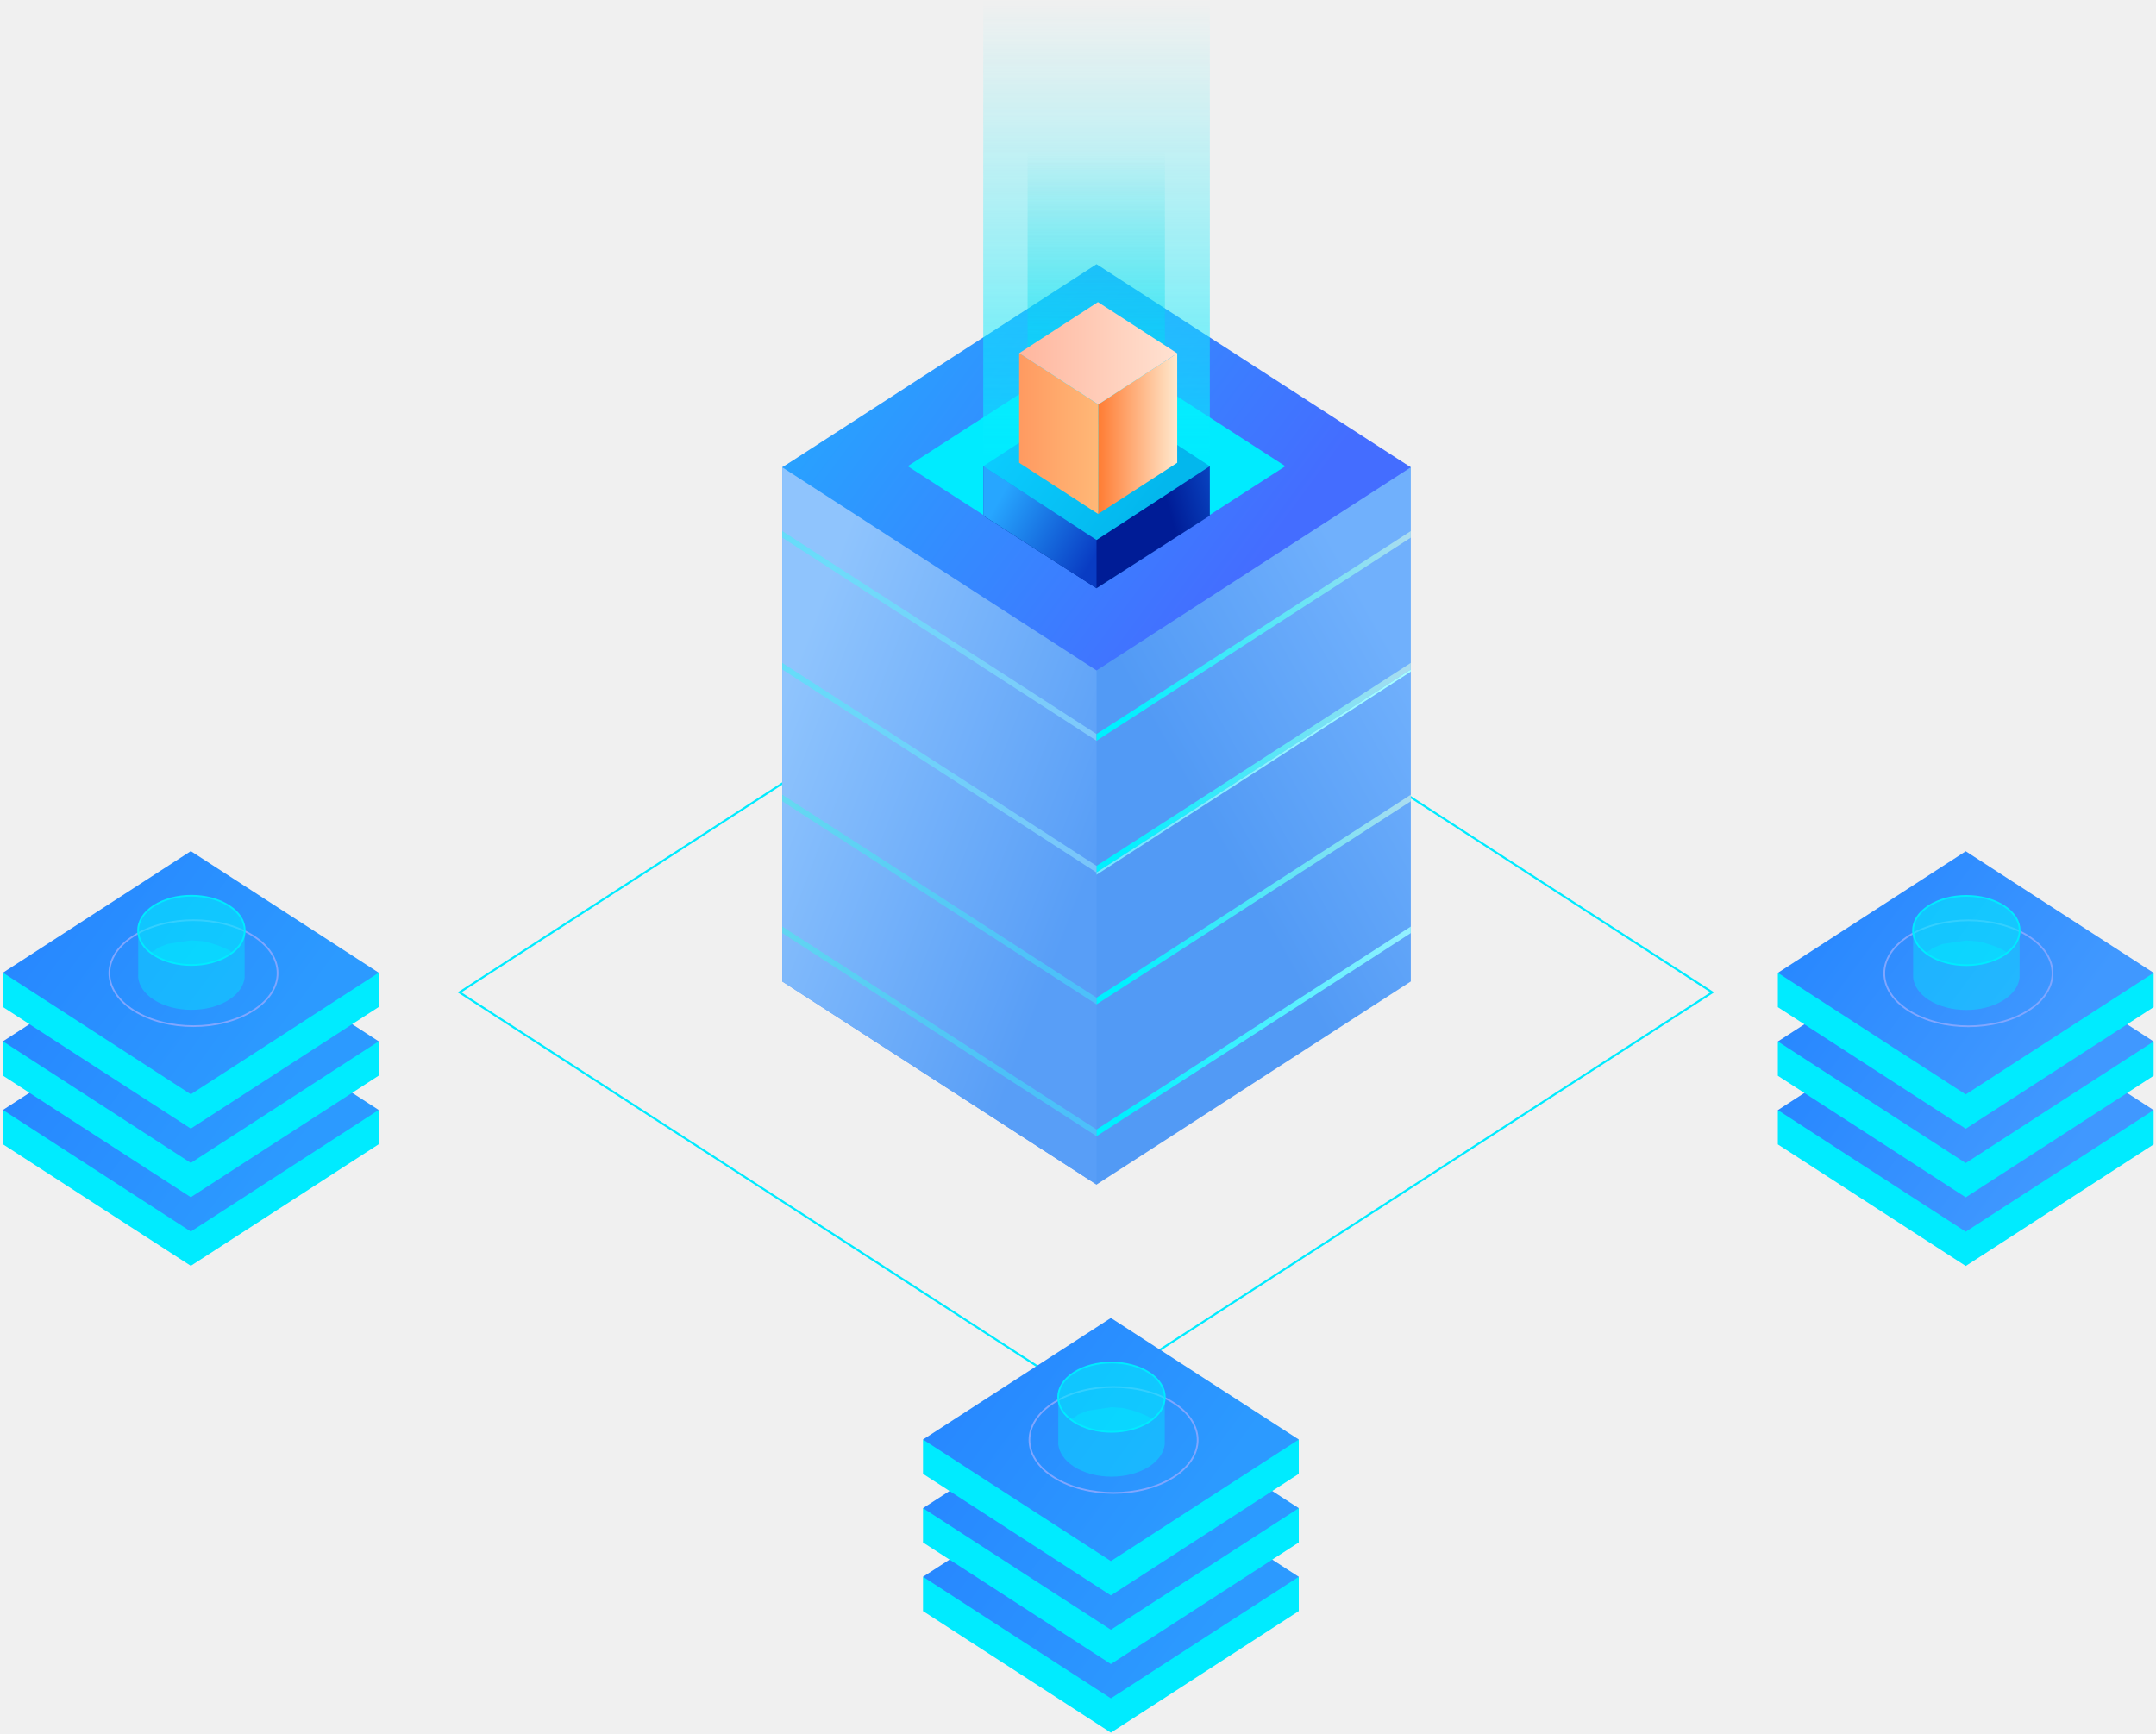
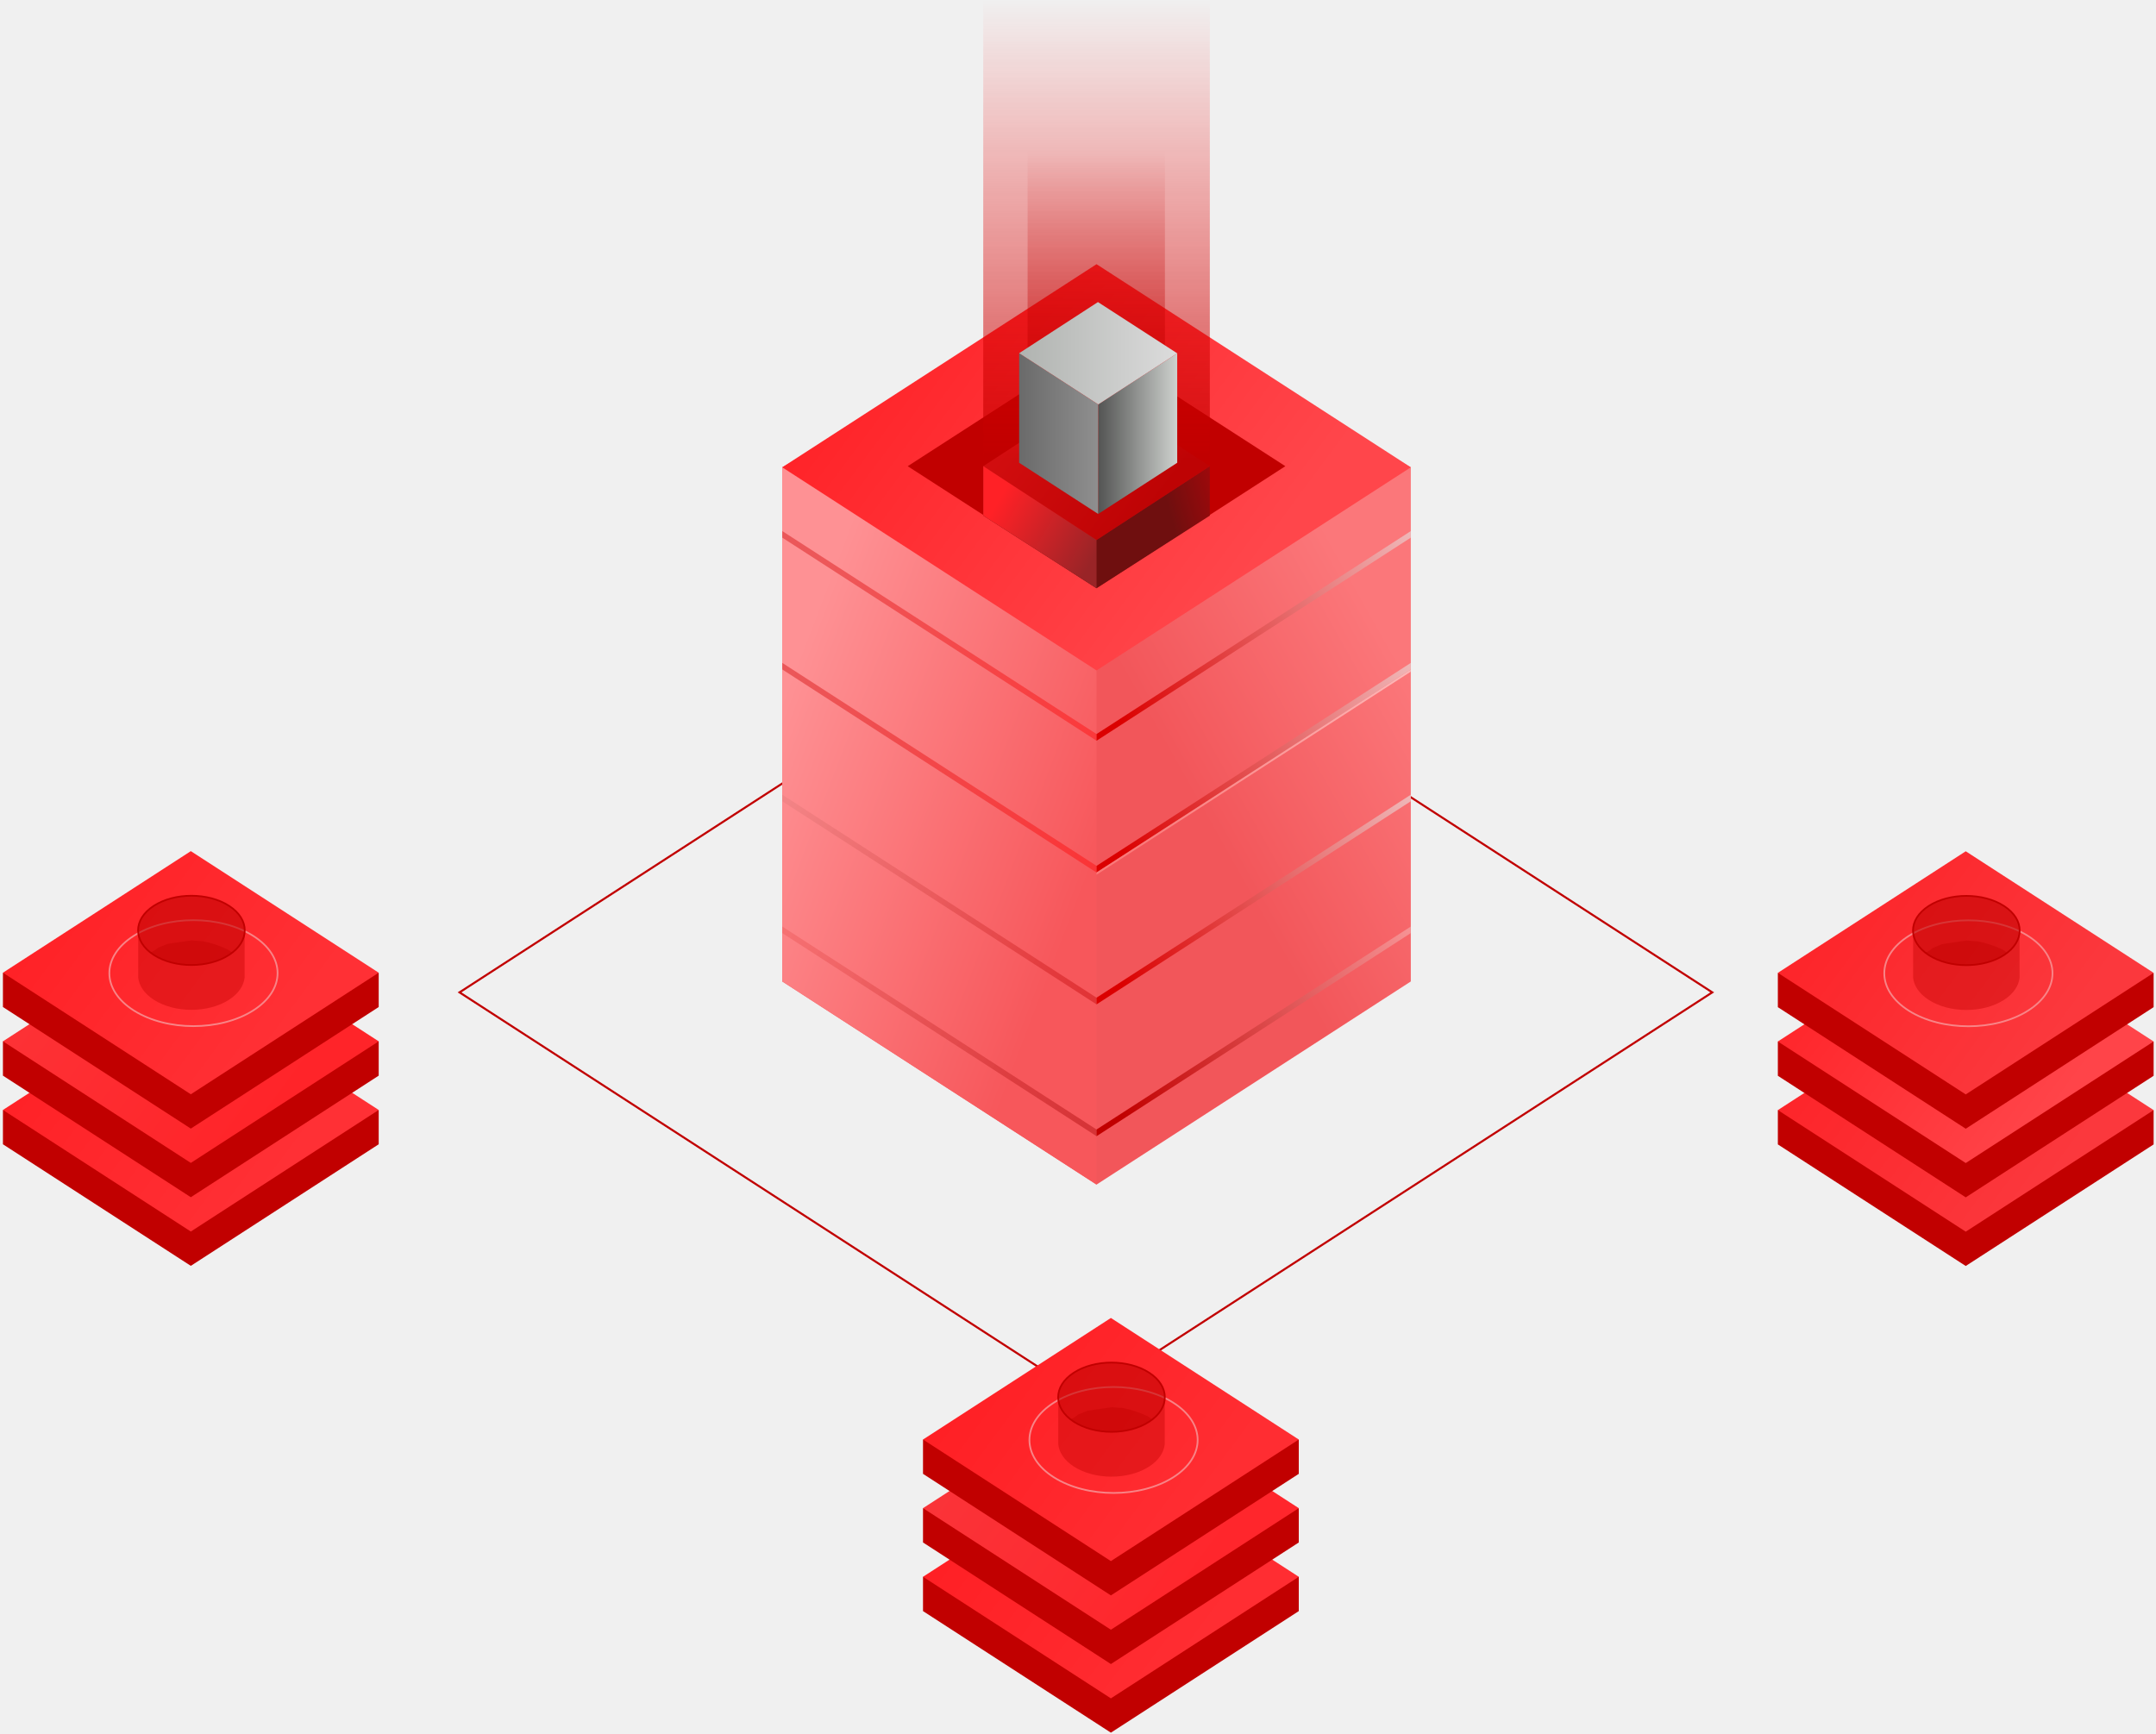
<svg xmlns="http://www.w3.org/2000/svg" width="628" height="505" viewBox="0 0 628 505" fill="none">
-   <path fill-rule="evenodd" clip-rule="evenodd" d="M316.301 171L498.749 289.104L316.301 407.208L133.854 289.104L316.301 171Z" stroke="#00EBFF" stroke-width="0.6" />
-   <path fill-rule="evenodd" clip-rule="evenodd" d="M227.854 285.926V136.149L319.398 83.366L410.943 136.149V285.926L319.398 345.102L227.854 285.926Z" fill="url(#paint0_linear_60_4311)" />
-   <path fill-rule="evenodd" clip-rule="evenodd" d="M227.854 285.926V136.149L319.398 83.366V345.102L227.854 285.926Z" fill="url(#paint1_linear_60_4311)" />
-   <path fill-rule="evenodd" clip-rule="evenodd" d="M227.854 136.14L319.398 76.965L410.943 136.14L319.398 195.316L227.854 136.14Z" fill="url(#paint2_linear_60_4311)" />
-   <path fill-rule="evenodd" clip-rule="evenodd" d="M264.398 135.815L319.398 100.327L374.398 135.815L319.398 171.304L264.398 135.815Z" fill="#00EBFF" />
-   <path fill-rule="evenodd" clip-rule="evenodd" d="M286.398 150.214V135.812L319.398 124.319L352.398 135.812V150.214L319.398 171.376L286.398 150.214Z" fill="url(#paint3_linear_60_4311)" />
-   <path fill-rule="evenodd" clip-rule="evenodd" d="M286.398 150.214V135.812L319.398 124.319V171.376L286.398 150.214Z" fill="url(#paint4_linear_60_4311)" />
-   <path fill-rule="evenodd" clip-rule="evenodd" d="M286.398 135.815L319.398 114.322L352.398 135.815L319.398 157.308L286.398 135.815Z" fill="url(#paint5_linear_60_4311)" />
-   <path fill-rule="evenodd" clip-rule="evenodd" d="M299.398 136.315L319.398 123.319L339.398 136.315L319.398 149.311L299.398 136.315Z" fill="#00EBFF" />
-   <path opacity="0.7" fill-rule="evenodd" clip-rule="evenodd" d="M286.398 135.815V0H352.398V135.815L319.398 157.308L286.398 135.815Z" fill="url(#paint6_linear_60_4311)" />
-   <path opacity="0.7" fill-rule="evenodd" clip-rule="evenodd" d="M299.321 136.245V43.779H339.317V136.245L319.319 149.367L299.321 136.245Z" fill="url(#paint7_linear_60_4311)" />
-   <path fill-rule="evenodd" clip-rule="evenodd" d="M227.854 156.622V154.711L319.398 213.847V215.797L227.854 156.622Z" fill="url(#paint8_linear_60_4311)" fill-opacity="0.4" />
-   <path fill-rule="evenodd" clip-rule="evenodd" d="M410.943 156.622V154.711L319.398 213.847V215.797L410.943 156.622Z" fill="url(#paint9_linear_60_4311)" />
-   <path fill-rule="evenodd" clip-rule="evenodd" d="M410.943 195.025V193.114L319.398 252.25V254.2L410.943 195.025Z" fill="url(#paint10_linear_60_4311)" />
-   <path fill-rule="evenodd" clip-rule="evenodd" d="M410.943 195.665V195.034L319.398 254.17V254.84L410.943 195.665Z" fill="url(#paint11_linear_60_4311)" />
-   <path fill-rule="evenodd" clip-rule="evenodd" d="M410.943 233.428V231.517L319.398 290.652V292.603L410.943 233.428Z" fill="url(#paint12_linear_60_4311)" />
-   <path fill-rule="evenodd" clip-rule="evenodd" d="M410.943 271.831V269.92L319.398 329.056V331.006L410.943 271.831Z" fill="url(#paint13_linear_60_4311)" />
-   <path fill-rule="evenodd" clip-rule="evenodd" d="M227.854 195.025V193.114L319.398 252.25V254.2L227.854 195.025Z" fill="url(#paint14_linear_60_4311)" fill-opacity="0.4" />
-   <path fill-rule="evenodd" clip-rule="evenodd" d="M227.854 233.428V231.517L319.398 290.652V292.603L227.854 233.428Z" fill="url(#paint15_linear_60_4311)" fill-opacity="0.4" />
-   <path fill-rule="evenodd" clip-rule="evenodd" d="M227.854 271.831V269.92L319.398 329.056V331.006L227.854 271.831Z" fill="url(#paint16_linear_60_4311)" fill-opacity="0.4" />
-   <path fill-rule="evenodd" clip-rule="evenodd" d="M0.854 333.359V323.378H110.309V333.359L55.581 368.776L0.854 333.359Z" fill="#00EBFF" />
-   <path fill-rule="evenodd" clip-rule="evenodd" d="M0.854 323.362L55.581 287.945L110.309 323.362L55.581 358.779L0.854 323.362Z" fill="url(#paint17_linear_60_4311)" />
-   <path fill-rule="evenodd" clip-rule="evenodd" d="M0.854 313.365V303.385H110.309V313.365L55.581 348.782L0.854 313.365Z" fill="#00EBFF" />
-   <path fill-rule="evenodd" clip-rule="evenodd" d="M0.854 303.369L55.581 267.951L110.309 303.369L55.581 338.786L0.854 303.369Z" fill="url(#paint18_linear_60_4311)" />
-   <path fill-rule="evenodd" clip-rule="evenodd" d="M0.854 293.372V283.391H110.309V293.372L55.581 328.789L0.854 293.372Z" fill="#00EBFF" />
-   <path fill-rule="evenodd" clip-rule="evenodd" d="M0.854 283.375L55.581 247.958L110.309 283.375L55.581 318.792L0.854 283.375Z" fill="url(#paint19_linear_60_4311)" />
-   <path fill-rule="evenodd" clip-rule="evenodd" d="M39.029 294.422C48.597 300.448 64.11 300.448 73.678 294.422C83.246 288.395 83.246 278.623 73.678 272.597C64.11 266.57 48.597 266.57 39.029 272.597C29.462 278.623 29.462 288.395 39.029 294.422Z" stroke="#80A6FF" stroke-width="0.5" />
-   <path opacity="0.4" fill-rule="evenodd" clip-rule="evenodd" d="M40.255 270.988C40.255 278.262 40.255 282.864 40.255 284.792C40.502 287.14 42.006 289.443 44.77 291.238C50.837 295.178 60.675 295.178 66.742 291.238C69.523 289.431 71.03 287.11 71.261 284.747C71.261 282.884 71.261 278.297 71.261 270.988C71.086 272.742 70.605 274.22 69.819 275.422C69.558 275.821 68.831 276.516 67.637 277.507C66.888 277.008 66.429 276.696 66.258 276.572C63.763 275.428 61.387 274.642 59.13 274.214L55.758 273.959L48.799 274.985L46.018 276.114C44.929 277.043 44.156 277.459 43.699 277.362C43.241 277.266 42.261 276.131 40.757 273.959L40.255 270.988Z" fill="#00EBFF" />
-   <path opacity="0.6" fill-rule="evenodd" clip-rule="evenodd" d="M44.77 278.179C50.837 282.12 60.675 282.12 66.742 278.179C72.809 274.239 72.809 267.85 66.742 263.909C60.675 259.969 50.837 259.969 44.77 263.909C38.703 267.85 38.703 274.239 44.77 278.179Z" fill="#00EBFF" />
-   <path fill-rule="evenodd" clip-rule="evenodd" d="M44.77 278.179C50.837 282.12 60.675 282.12 66.742 278.179C72.809 274.239 72.809 267.85 66.742 263.909C60.675 259.969 50.837 259.969 44.77 263.909C38.703 267.85 38.703 274.239 44.77 278.179Z" stroke="#00EBFF" stroke-width="0.5" />
-   <path fill-rule="evenodd" clip-rule="evenodd" d="M268.854 469.358V459.377H378.309V469.358L323.581 504.775L268.854 469.358Z" fill="#00EBFF" />
-   <path fill-rule="evenodd" clip-rule="evenodd" d="M268.854 459.361L323.581 423.944L378.309 459.361L323.581 494.778L268.854 459.361Z" fill="url(#paint20_linear_60_4311)" />
-   <path fill-rule="evenodd" clip-rule="evenodd" d="M268.854 449.364V439.384H378.309V449.364L323.581 484.781L268.854 449.364Z" fill="#00EBFF" />
-   <path fill-rule="evenodd" clip-rule="evenodd" d="M268.854 439.368L323.581 403.95L378.309 439.368L323.581 474.785L268.854 439.368Z" fill="url(#paint21_linear_60_4311)" />
-   <path fill-rule="evenodd" clip-rule="evenodd" d="M268.854 429.371V419.39H378.309V429.371L323.581 464.788L268.854 429.371Z" fill="#00EBFF" />
-   <path fill-rule="evenodd" clip-rule="evenodd" d="M268.854 419.374L323.581 383.957L378.309 419.374L323.581 454.791L268.854 419.374Z" fill="url(#paint22_linear_60_4311)" />
-   <path fill-rule="evenodd" clip-rule="evenodd" d="M307.029 430.421C316.597 436.447 332.11 436.447 341.678 430.421C351.245 424.394 351.245 414.623 341.678 408.596C332.11 402.569 316.597 402.569 307.029 408.596C297.462 414.623 297.462 424.394 307.029 430.421Z" stroke="#80A6FF" stroke-width="0.5" />
-   <path opacity="0.4" fill-rule="evenodd" clip-rule="evenodd" d="M308.255 406.987C308.255 414.261 308.255 418.863 308.255 420.791C308.502 423.139 310.006 425.442 312.77 427.237C318.837 431.177 328.675 431.177 334.742 427.237C337.523 425.43 339.03 423.109 339.261 420.746C339.261 418.883 339.261 414.296 339.261 406.987C339.086 408.741 338.605 410.219 337.819 411.421C337.558 411.82 336.831 412.515 335.637 413.506C334.889 413.007 334.429 412.695 334.258 412.571C331.763 411.427 329.387 410.641 327.13 410.213L323.758 409.958L316.799 410.984L314.018 412.113C312.929 413.042 312.156 413.458 311.699 413.361C311.241 413.265 310.261 412.13 308.757 409.958L308.255 406.987Z" fill="#00EBFF" />
-   <path opacity="0.6" fill-rule="evenodd" clip-rule="evenodd" d="M312.77 414.178C318.837 418.119 328.675 418.119 334.742 414.178C340.809 410.238 340.809 403.849 334.742 399.908C328.675 395.968 318.837 395.968 312.77 399.908C306.703 403.849 306.703 410.238 312.77 414.178Z" fill="#00EBFF" />
-   <path fill-rule="evenodd" clip-rule="evenodd" d="M312.77 414.178C318.837 418.119 328.675 418.119 334.742 414.178C340.809 410.238 340.809 403.849 334.742 399.908C328.675 395.968 318.837 395.968 312.77 399.908C306.703 403.849 306.703 410.238 312.77 414.178Z" stroke="#00EBFF" stroke-width="0.5" />
-   <path fill-rule="evenodd" clip-rule="evenodd" d="M517.854 333.4V323.419H627.309V333.4L572.581 368.817L517.854 333.4Z" fill="#00EBFF" />
-   <path fill-rule="evenodd" clip-rule="evenodd" d="M517.854 323.403L572.581 287.986L627.309 323.403L572.581 358.82L517.854 323.403Z" fill="url(#paint23_linear_60_4311)" />
-   <path fill-rule="evenodd" clip-rule="evenodd" d="M517.854 313.406V303.426H627.309V313.406L572.581 348.823L517.854 313.406Z" fill="#00EBFF" />
-   <path fill-rule="evenodd" clip-rule="evenodd" d="M517.854 303.41L572.581 267.992L627.309 303.41L572.581 338.827L517.854 303.41Z" fill="url(#paint24_linear_60_4311)" />
-   <path fill-rule="evenodd" clip-rule="evenodd" d="M517.854 293.413V283.432H627.309V293.413L572.581 328.83L517.854 293.413Z" fill="#00EBFF" />
-   <path fill-rule="evenodd" clip-rule="evenodd" d="M517.854 283.416L572.581 247.999L627.309 283.416L572.581 318.833L517.854 283.416Z" fill="url(#paint25_linear_60_4311)" />
-   <path fill-rule="evenodd" clip-rule="evenodd" d="M556.029 294.463C565.597 300.489 581.11 300.489 590.678 294.463C600.245 288.436 600.245 278.665 590.678 272.638C581.11 266.611 565.597 266.611 556.029 272.638C546.462 278.665 546.462 288.436 556.029 294.463Z" stroke="#80A6FF" stroke-width="0.5" />
-   <path opacity="0.4" fill-rule="evenodd" clip-rule="evenodd" d="M557.255 271.029C557.255 278.303 557.255 282.905 557.255 284.833C557.502 287.181 559.006 289.484 561.77 291.279C567.837 295.219 577.675 295.219 583.742 291.279C586.523 289.472 588.03 287.151 588.261 284.788C588.261 282.925 588.261 278.338 588.261 271.029C588.086 272.783 587.605 274.261 586.819 275.463C586.558 275.862 585.831 276.557 584.637 277.548C583.889 277.049 583.429 276.737 583.258 276.613C580.763 275.469 578.387 274.683 576.13 274.255L572.758 274L565.799 275.026L563.018 276.155C561.929 277.084 561.156 277.5 560.699 277.403C560.241 277.307 559.261 276.172 557.757 274L557.255 271.029Z" fill="#00EBFF" />
-   <path opacity="0.6" fill-rule="evenodd" clip-rule="evenodd" d="M561.77 278.22C567.837 282.161 577.675 282.161 583.742 278.22C589.809 274.28 589.809 267.891 583.742 263.95C577.675 260.01 567.837 260.01 561.77 263.95C555.703 267.891 555.703 274.28 561.77 278.22Z" fill="#00EBFF" />
-   <path fill-rule="evenodd" clip-rule="evenodd" d="M561.77 278.22C567.837 282.161 577.675 282.161 583.742 278.22C589.809 274.28 589.809 267.891 583.742 263.95C577.675 260.01 567.837 260.01 561.77 263.95C555.703 267.891 555.703 274.28 561.77 278.22Z" stroke="#00EBFF" stroke-width="0.5" />
-   <path d="M342.9 134.817L319.872 149.73L319.9 117.825L342.9 102.934V134.817Z" fill="url(#paint26_linear_60_4311)" />
-   <path d="M296.854 134.817L319.872 149.73L319.9 117.825L296.863 102.892L296.854 134.817Z" fill="url(#paint27_linear_60_4311)" />
-   <path d="M319.904 117.825L296.867 102.892L319.811 88L342.904 102.934L319.904 117.825Z" fill="url(#paint28_linear_60_4311)" />
+   <g clip-path="url(#clip0_28_708)">
+     <path fill-rule="evenodd" clip-rule="evenodd" d="M316.301 171L498.749 289.104L316.301 407.208L133.854 289.104L316.301 171Z" stroke="#C10000" stroke-width="0.6" />
+     <path fill-rule="evenodd" clip-rule="evenodd" d="M227.854 285.926V136.149L319.398 83.366L410.943 136.149V285.926L319.398 345.102L227.854 285.926Z" fill="url(#paint0_linear_28_708)" />
+     <path fill-rule="evenodd" clip-rule="evenodd" d="M227.854 285.926V136.149L319.398 83.366V345.102L227.854 285.926Z" fill="url(#paint1_linear_28_708)" />
+     <path fill-rule="evenodd" clip-rule="evenodd" d="M227.854 136.14L319.398 76.965L410.943 136.14L319.398 195.316L227.854 136.14Z" fill="url(#paint2_linear_28_708)" />
+     <path fill-rule="evenodd" clip-rule="evenodd" d="M264.398 135.815L319.398 100.327L374.398 135.815L319.398 171.304L264.398 135.815Z" fill="#C10000" />
+     <path fill-rule="evenodd" clip-rule="evenodd" d="M286.398 150.214V135.812L319.398 124.319L352.398 135.812V150.214L319.398 171.376L286.398 150.214Z" fill="url(#paint3_linear_28_708)" />
+     <path fill-rule="evenodd" clip-rule="evenodd" d="M286.398 150.214V135.812L319.398 124.319V171.376L286.398 150.214Z" fill="url(#paint4_linear_28_708)" />
+     <path fill-rule="evenodd" clip-rule="evenodd" d="M286.398 135.815L319.398 114.322L352.398 135.815L319.398 157.308L286.398 135.815Z" fill="url(#paint5_linear_28_708)" />
+     <path fill-rule="evenodd" clip-rule="evenodd" d="M299.398 136.315L319.398 123.319L339.398 136.315L319.398 149.311L299.398 136.315Z" fill="#C10000" />
+     <path opacity="0.7" fill-rule="evenodd" clip-rule="evenodd" d="M286.398 135.815V0H352.398V135.815L319.398 157.308L286.398 135.815Z" fill="url(#paint6_linear_28_708)" />
+     <path opacity="0.7" fill-rule="evenodd" clip-rule="evenodd" d="M299.321 136.245V43.779H339.317V136.245L319.319 149.367L299.321 136.245Z" fill="url(#paint7_linear_28_708)" />
+     <path fill-rule="evenodd" clip-rule="evenodd" d="M227.854 156.622V154.711L319.398 213.847V215.797L227.854 156.622Z" fill="url(#paint8_linear_28_708)" fill-opacity="0.4" />
+     <path fill-rule="evenodd" clip-rule="evenodd" d="M410.943 156.622V154.711L319.398 213.847V215.797L410.943 156.622Z" fill="url(#paint9_linear_28_708)" />
+     <path fill-rule="evenodd" clip-rule="evenodd" d="M410.943 195.025V193.114L319.398 252.25V254.2L410.943 195.025Z" fill="url(#paint10_linear_28_708)" />
+     <path fill-rule="evenodd" clip-rule="evenodd" d="M410.943 195.665V195.034L319.398 254.17V254.84L410.943 195.665Z" fill="url(#paint11_linear_28_708)" />
+     <path fill-rule="evenodd" clip-rule="evenodd" d="M410.943 233.428V231.517L319.398 290.652V292.603L410.943 233.428Z" fill="url(#paint12_linear_28_708)" />
+     <path fill-rule="evenodd" clip-rule="evenodd" d="M410.943 271.831V269.92L319.398 329.056V331.006L410.943 271.831Z" fill="url(#paint13_linear_28_708)" />
+     <path fill-rule="evenodd" clip-rule="evenodd" d="M227.854 195.025V193.114L319.398 252.25V254.2L227.854 195.025Z" fill="url(#paint14_linear_28_708)" fill-opacity="0.4" />
+     <path fill-rule="evenodd" clip-rule="evenodd" d="M227.854 233.428V231.517L319.398 290.652V292.603L227.854 233.428Z" fill="url(#paint15_linear_28_708)" fill-opacity="0.4" />
+     <path fill-rule="evenodd" clip-rule="evenodd" d="M227.854 271.831V269.92L319.398 329.056V331.006L227.854 271.831Z" fill="url(#paint16_linear_28_708)" fill-opacity="0.4" />
+     <path fill-rule="evenodd" clip-rule="evenodd" d="M0.854 333.359V323.378H110.309V333.359L55.581 368.776L0.854 333.359Z" fill="#C10000" />
+     <path fill-rule="evenodd" clip-rule="evenodd" d="M0.854 323.362L55.581 287.945L110.309 323.362L55.581 358.779L0.854 323.362Z" fill="url(#paint17_linear_28_708)" />
+     <path fill-rule="evenodd" clip-rule="evenodd" d="M0.854 313.365V303.385H110.309V313.365L55.581 348.782L0.854 313.365Z" fill="#C10000" />
+     <path fill-rule="evenodd" clip-rule="evenodd" d="M0.854 303.369L55.581 267.951L110.309 303.369L55.581 338.786L0.854 303.369Z" fill="url(#paint18_linear_28_708)" />
+     <path fill-rule="evenodd" clip-rule="evenodd" d="M0.854 293.372V283.391H110.309V293.372L55.581 328.789L0.854 293.372Z" fill="#C10000" />
+     <path fill-rule="evenodd" clip-rule="evenodd" d="M0.854 283.375L55.581 247.958L110.309 283.375L55.581 318.792L0.854 283.375Z" fill="url(#paint19_linear_28_708)" />
+     <path fill-rule="evenodd" clip-rule="evenodd" d="M39.029 294.422C48.597 300.448 64.11 300.448 73.678 294.422C83.246 288.395 83.246 278.623 73.678 272.597C64.11 266.57 48.597 266.57 39.029 272.597C29.462 278.623 29.462 288.395 39.029 294.422Z" stroke="#F88487" stroke-width="0.5" />
+     <path opacity="0.4" fill-rule="evenodd" clip-rule="evenodd" d="M40.255 270.988C40.255 278.262 40.255 282.864 40.255 284.792C40.502 287.14 42.006 289.443 44.77 291.238C50.837 295.178 60.675 295.178 66.742 291.238C69.523 289.431 71.03 287.11 71.261 284.747C71.261 282.884 71.261 278.297 71.261 270.988C71.086 272.742 70.605 274.22 69.819 275.422C69.558 275.821 68.831 276.516 67.637 277.507C66.888 277.008 66.429 276.696 66.258 276.572C63.763 275.428 61.387 274.642 59.13 274.214L55.758 273.959L48.799 274.985L46.018 276.114C44.929 277.043 44.156 277.459 43.699 277.362C43.241 277.266 42.261 276.131 40.757 273.959L40.255 270.988Z" fill="#C10000" />
+     <path opacity="0.6" fill-rule="evenodd" clip-rule="evenodd" d="M44.77 278.179C50.837 282.12 60.675 282.12 66.742 278.179C72.809 274.239 72.809 267.85 66.742 263.909C60.675 259.969 50.837 259.969 44.77 263.909C38.703 267.85 38.703 274.239 44.77 278.179Z" fill="#C10000" />
+     <path fill-rule="evenodd" clip-rule="evenodd" d="M44.77 278.179C50.837 282.12 60.675 282.12 66.742 278.179C72.809 274.239 72.809 267.85 66.742 263.909C60.675 259.969 50.837 259.969 44.77 263.909C38.703 267.85 38.703 274.239 44.77 278.179Z" stroke="#C10000" stroke-width="0.5" />
+     <path fill-rule="evenodd" clip-rule="evenodd" d="M268.854 469.358V459.377H378.309V469.358L323.581 504.775L268.854 469.358Z" fill="#C10000" />
+     <path fill-rule="evenodd" clip-rule="evenodd" d="M268.854 459.361L323.581 423.944L378.309 459.361L323.581 494.778L268.854 459.361Z" fill="url(#paint20_linear_28_708)" />
+     <path fill-rule="evenodd" clip-rule="evenodd" d="M268.854 449.364V439.384H378.309V449.364L323.581 484.781L268.854 449.364Z" fill="#C10000" />
+     <path fill-rule="evenodd" clip-rule="evenodd" d="M268.854 439.368L323.581 403.95L378.309 439.368L323.581 474.785L268.854 439.368Z" fill="url(#paint21_linear_28_708)" />
+     <path fill-rule="evenodd" clip-rule="evenodd" d="M268.854 429.371V419.39H378.309V429.371L323.581 464.788L268.854 429.371Z" fill="#C10000" />
+     <path fill-rule="evenodd" clip-rule="evenodd" d="M268.854 419.374L323.581 383.957L378.309 419.374L323.581 454.791L268.854 419.374Z" fill="url(#paint22_linear_28_708)" />
+     <path fill-rule="evenodd" clip-rule="evenodd" d="M307.029 430.421C316.597 436.447 332.11 436.447 341.678 430.421C351.245 424.394 351.245 414.623 341.678 408.596C332.11 402.569 316.597 402.569 307.029 408.596C297.462 414.623 297.462 424.394 307.029 430.421Z" stroke="#F88487" stroke-width="0.5" />
+     <path opacity="0.4" fill-rule="evenodd" clip-rule="evenodd" d="M308.255 406.987C308.255 414.261 308.255 418.863 308.255 420.791C308.502 423.139 310.006 425.442 312.77 427.237C318.837 431.177 328.675 431.177 334.742 427.237C337.523 425.43 339.03 423.109 339.261 420.746C339.261 418.883 339.261 414.296 339.261 406.987C339.086 408.741 338.605 410.219 337.819 411.421C337.558 411.82 336.831 412.515 335.637 413.506C334.889 413.007 334.429 412.695 334.258 412.571C331.763 411.427 329.387 410.641 327.13 410.213L323.758 409.958L316.799 410.984L314.018 412.113C312.929 413.042 312.156 413.458 311.699 413.361C311.241 413.265 310.261 412.13 308.757 409.958L308.255 406.987Z" fill="#C10000" />
+     <path opacity="0.6" fill-rule="evenodd" clip-rule="evenodd" d="M312.77 414.178C318.837 418.119 328.675 418.119 334.742 414.178C340.809 410.238 340.809 403.849 334.742 399.908C328.675 395.968 318.837 395.968 312.77 399.908C306.703 403.849 306.703 410.238 312.77 414.178Z" fill="#C10000" />
+     <path fill-rule="evenodd" clip-rule="evenodd" d="M312.77 414.178C318.837 418.119 328.675 418.119 334.742 414.178C340.809 410.238 340.809 403.849 334.742 399.908C328.675 395.968 318.837 395.968 312.77 399.908C306.703 403.849 306.703 410.238 312.77 414.178Z" stroke="#C10000" stroke-width="0.5" />
+     <path fill-rule="evenodd" clip-rule="evenodd" d="M517.854 333.4V323.419H627.309V333.4L572.581 368.817L517.854 333.4Z" fill="#C10000" />
+     <path fill-rule="evenodd" clip-rule="evenodd" d="M517.854 323.403L572.581 287.986L627.309 323.403L572.581 358.82L517.854 323.403Z" fill="url(#paint23_linear_28_708)" />
+     <path fill-rule="evenodd" clip-rule="evenodd" d="M517.854 313.406V303.426H627.309V313.406L572.581 348.823L517.854 313.406Z" fill="#C10000" />
+     <path fill-rule="evenodd" clip-rule="evenodd" d="M517.854 303.41L572.581 267.992L627.309 303.41L572.581 338.827L517.854 303.41Z" fill="url(#paint24_linear_28_708)" />
+     <path fill-rule="evenodd" clip-rule="evenodd" d="M517.854 293.413V283.432H627.309V293.413L572.581 328.83L517.854 293.413Z" fill="#C10000" />
+     <path fill-rule="evenodd" clip-rule="evenodd" d="M517.854 283.416L572.581 247.999L627.309 283.416L572.581 318.833L517.854 283.416Z" fill="url(#paint25_linear_28_708)" />
+     <path fill-rule="evenodd" clip-rule="evenodd" d="M556.029 294.463C565.597 300.489 581.11 300.489 590.678 294.463C600.245 288.436 600.245 278.665 590.678 272.638C581.11 266.611 565.597 266.611 556.029 272.638C546.462 278.665 546.462 288.436 556.029 294.463Z" stroke="#F88487" stroke-width="0.5" />
+     <path opacity="0.4" fill-rule="evenodd" clip-rule="evenodd" d="M557.255 271.029C557.255 278.303 557.255 282.905 557.255 284.833C557.502 287.181 559.006 289.484 561.77 291.279C567.837 295.219 577.675 295.219 583.742 291.279C586.523 289.472 588.03 287.151 588.261 284.788C588.261 282.925 588.261 278.338 588.261 271.029C588.086 272.783 587.605 274.261 586.819 275.463C586.558 275.862 585.831 276.557 584.637 277.548C583.889 277.049 583.429 276.737 583.258 276.613C580.763 275.469 578.387 274.683 576.13 274.255L572.758 274L565.799 275.026L563.018 276.155C561.929 277.084 561.156 277.5 560.699 277.403C560.241 277.307 559.261 276.172 557.757 274L557.255 271.029Z" fill="#C10000" />
+     <path opacity="0.6" fill-rule="evenodd" clip-rule="evenodd" d="M561.77 278.22C567.837 282.161 577.675 282.161 583.742 278.22C589.809 274.28 589.809 267.891 583.742 263.95C577.675 260.01 567.837 260.01 561.77 263.95C555.703 267.891 555.703 274.28 561.77 278.22Z" fill="#C10000" />
+     <path fill-rule="evenodd" clip-rule="evenodd" d="M561.77 278.22C567.837 282.161 577.675 282.161 583.742 278.22C589.809 274.28 589.809 267.891 583.742 263.95C577.675 260.01 567.837 260.01 561.77 263.95C555.703 267.891 555.703 274.28 561.77 278.22Z" stroke="#C10000" stroke-width="0.5" />
+     <path d="M342.9 134.817L319.872 149.73L319.9 117.825L342.9 102.934V134.817Z" fill="url(#paint26_linear_28_708)" />
+     <path d="M296.854 134.817L319.872 149.73L319.9 117.825L296.863 102.892L296.854 134.817Z" fill="url(#paint27_linear_28_708)" />
+     <path d="M319.904 117.825L296.867 102.892L319.811 88L342.904 102.934L319.904 117.825Z" fill="url(#paint28_linear_28_708)" />
+   </g>
  <defs>
-     <linearGradient id="paint0_linear_60_4311" x1="348.466" y1="234.074" x2="411.268" y2="198.719" gradientUnits="userSpaceOnUse">
-       <stop stop-color="#529AF5" />
-       <stop offset="1" stop-color="#70B0FC" />
+     <linearGradient id="paint0_linear_28_708" x1="348.466" y1="234.074" x2="411.268" y2="198.719" gradientUnits="userSpaceOnUse">
+       <stop stop-color="#F2565A" />
+       <stop offset="1" stop-color="#FB777A" />
    </linearGradient>
-     <linearGradient id="paint1_linear_60_4311" x1="297.854" y1="305.999" x2="202.578" y2="269.618" gradientUnits="userSpaceOnUse">
-       <stop stop-color="#589EF7" />
-       <stop offset="1" stop-color="#8FC4FD" />
+     <linearGradient id="paint1_linear_28_708" x1="297.854" y1="305.999" x2="202.578" y2="269.618" gradientUnits="userSpaceOnUse">
+       <stop stop-color="#F7575B" />
+       <stop offset="1" stop-color="#FE9194" />
    </linearGradient>
-     <linearGradient id="paint2_linear_60_4311" x1="373.871" y1="153.481" x2="266.268" y2="73.622" gradientUnits="userSpaceOnUse">
-       <stop stop-color="#446DFF" />
-       <stop offset="1" stop-color="#27A4FF" />
+     <linearGradient id="paint2_linear_28_708" x1="373.871" y1="153.481" x2="266.268" y2="73.622" gradientUnits="userSpaceOnUse">
+       <stop stop-color="#FF464B" />
+       <stop offset="1" stop-color="#FF2227" />
    </linearGradient>
-     <linearGradient id="paint3_linear_60_4311" x1="340.812" y1="149.661" x2="376.462" y2="139.651" gradientUnits="userSpaceOnUse">
-       <stop stop-color="#001C96" />
-       <stop offset="1" stop-color="#157EFF" />
+     <linearGradient id="paint3_linear_28_708" x1="340.812" y1="149.661" x2="376.462" y2="139.651" gradientUnits="userSpaceOnUse">
+       <stop stop-color="#6F0F0F" />
+       <stop offset="1" stop-color="#E40006" />
    </linearGradient>
-     <linearGradient id="paint4_linear_60_4311" x1="314.547" y1="169.595" x2="286.451" y2="153.504" gradientUnits="userSpaceOnUse">
-       <stop stop-color="#093CC3" />
-       <stop offset="1" stop-color="#27A6FF" />
+     <linearGradient id="paint4_linear_28_708" x1="314.547" y1="169.595" x2="286.451" y2="153.504" gradientUnits="userSpaceOnUse">
+       <stop stop-color="#992427" />
+       <stop offset="1" stop-color="#FF2126" />
    </linearGradient>
-     <linearGradient id="paint5_linear_60_4311" x1="339.034" y1="142.209" x2="300.233" y2="113.194" gradientUnits="userSpaceOnUse">
-       <stop stop-color="#093CC3" />
-       <stop offset="1" stop-color="#2787FF" />
+     <linearGradient id="paint5_linear_28_708" x1="339.034" y1="142.209" x2="300.233" y2="113.194" gradientUnits="userSpaceOnUse">
+       <stop stop-color="#B90B0F" />
+       <stop offset="1" stop-color="#FF3035" />
    </linearGradient>
-     <linearGradient id="paint6_linear_60_4311" x1="319.398" y1="133.723" x2="319.398" y2="0" gradientUnits="userSpaceOnUse">
-       <stop stop-color="#00EBFF" />
-       <stop offset="1" stop-color="#39F3FF" stop-opacity="0" />
+     <linearGradient id="paint6_linear_28_708" x1="319.398" y1="133.723" x2="319.398" y2="0" gradientUnits="userSpaceOnUse">
+       <stop stop-color="#C10000" />
+       <stop offset="1" stop-color="#FF0000" stop-opacity="0" />
    </linearGradient>
-     <linearGradient id="paint7_linear_60_4311" x1="319.319" y1="133.537" x2="319.319" y2="43.779" gradientUnits="userSpaceOnUse">
-       <stop stop-color="#00EBFF" />
-       <stop offset="1" stop-color="#00D0DD" stop-opacity="0" />
+     <linearGradient id="paint7_linear_28_708" x1="319.319" y1="133.537" x2="319.319" y2="43.779" gradientUnits="userSpaceOnUse">
+       <stop stop-color="#C10000" />
+       <stop offset="1" stop-color="#C10000" stop-opacity="0" />
    </linearGradient>
-     <linearGradient id="paint8_linear_60_4311" x1="324.57" y1="200.47" x2="215.719" y2="128.408" gradientUnits="userSpaceOnUse">
-       <stop stop-color="#ABFFFF" />
-       <stop offset="1" stop-color="#04FFF0" />
+     <linearGradient id="paint8_linear_28_708" x1="324.57" y1="200.47" x2="215.719" y2="128.408" gradientUnits="userSpaceOnUse">
+       <stop stop-color="#FF0000" />
+       <stop offset="1" stop-color="#C10000" />
    </linearGradient>
-     <linearGradient id="paint9_linear_60_4311" x1="319.398" y1="198.854" x2="418.373" y2="135.845" gradientUnits="userSpaceOnUse">
-       <stop stop-color="#00F0FF" />
-       <stop offset="1" stop-color="#C8D9ED" />
+     <linearGradient id="paint9_linear_28_708" x1="319.398" y1="198.854" x2="418.373" y2="135.845" gradientUnits="userSpaceOnUse">
+       <stop stop-color="#DB0000" />
+       <stop offset="1" stop-color="#F2D5D6" />
    </linearGradient>
-     <linearGradient id="paint10_linear_60_4311" x1="319.398" y1="237.257" x2="418.373" y2="174.248" gradientUnits="userSpaceOnUse">
-       <stop stop-color="#00F0FF" />
-       <stop offset="1" stop-color="#C8D9ED" />
+     <linearGradient id="paint10_linear_28_708" x1="319.398" y1="237.257" x2="418.373" y2="174.248" gradientUnits="userSpaceOnUse">
+       <stop stop-color="#DB0000" />
+       <stop offset="1" stop-color="#F2D5D6" />
    </linearGradient>
-     <linearGradient id="paint11_linear_60_4311" x1="324.419" y1="237.7" x2="401.758" y2="186.618" gradientUnits="userSpaceOnUse">
-       <stop stop-color="#76E6FF" />
-       <stop offset="1" stop-color="#A7FFFF" />
+     <linearGradient id="paint11_linear_28_708" x1="324.419" y1="237.7" x2="401.758" y2="186.618" gradientUnits="userSpaceOnUse">
+       <stop stop-color="#FA7979" />
+       <stop offset="1" stop-color="#FCB7B7" />
    </linearGradient>
-     <linearGradient id="paint12_linear_60_4311" x1="319.398" y1="275.66" x2="418.373" y2="212.651" gradientUnits="userSpaceOnUse">
-       <stop stop-color="#00F0FF" />
-       <stop offset="1" stop-color="#C8D9ED" />
+     <linearGradient id="paint12_linear_28_708" x1="319.398" y1="275.66" x2="418.373" y2="212.651" gradientUnits="userSpaceOnUse">
+       <stop stop-color="#DB0000" />
+       <stop offset="1" stop-color="#F2D5D6" />
    </linearGradient>
-     <linearGradient id="paint13_linear_60_4311" x1="319.398" y1="314.063" x2="418.373" y2="251.054" gradientUnits="userSpaceOnUse">
-       <stop stop-color="#00F0FF" />
-       <stop offset="1" stop-color="#ADF0FF" />
+     <linearGradient id="paint13_linear_28_708" x1="319.398" y1="314.063" x2="418.373" y2="251.054" gradientUnits="userSpaceOnUse">
+       <stop stop-color="#C10000" />
+       <stop offset="1" stop-color="#FFABAD" />
    </linearGradient>
-     <linearGradient id="paint14_linear_60_4311" x1="324.57" y1="238.873" x2="215.719" y2="166.811" gradientUnits="userSpaceOnUse">
-       <stop stop-color="#ABFFFF" />
-       <stop offset="1" stop-color="#04FFF0" />
+     <linearGradient id="paint14_linear_28_708" x1="324.57" y1="238.873" x2="215.719" y2="166.811" gradientUnits="userSpaceOnUse">
+       <stop stop-color="#FF0000" />
+       <stop offset="1" stop-color="#C10000" />
    </linearGradient>
-     <linearGradient id="paint15_linear_60_4311" x1="324.57" y1="277.275" x2="215.719" y2="205.214" gradientUnits="userSpaceOnUse">
-       <stop stop-color="#3CF3FF" />
-       <stop offset="1" stop-color="#2BFFD9" />
+     <linearGradient id="paint15_linear_28_708" x1="324.57" y1="277.275" x2="215.719" y2="205.214" gradientUnits="userSpaceOnUse">
+       <stop stop-color="#C10000" />
+       <stop offset="1" stop-color="#EB9A9A" />
    </linearGradient>
-     <linearGradient id="paint16_linear_60_4311" x1="324.57" y1="315.679" x2="215.719" y2="243.617" gradientUnits="userSpaceOnUse">
-       <stop stop-color="#3CF3FF" />
-       <stop offset="1" stop-color="#2BFFD9" />
+     <linearGradient id="paint16_linear_28_708" x1="324.57" y1="315.679" x2="215.719" y2="243.617" gradientUnits="userSpaceOnUse">
+       <stop stop-color="#A40000" />
+       <stop offset="1" stop-color="#FF6B6B" />
    </linearGradient>
-     <linearGradient id="paint17_linear_60_4311" x1="88.147" y1="333.764" x2="23.816" y2="285.966" gradientUnits="userSpaceOnUse">
-       <stop stop-color="#2C9AFF" />
-       <stop offset="1" stop-color="#2787FF" />
+     <linearGradient id="paint17_linear_28_708" x1="88.147" y1="333.764" x2="23.816" y2="285.966" gradientUnits="userSpaceOnUse">
+       <stop stop-color="#FF3035" />
+       <stop offset="1" stop-color="#FF2126" />
    </linearGradient>
-     <linearGradient id="paint18_linear_60_4311" x1="88.147" y1="313.771" x2="23.816" y2="265.972" gradientUnits="userSpaceOnUse">
-       <stop stop-color="#2C9AFF" />
-       <stop offset="1" stop-color="#2787FF" />
+     <linearGradient id="paint18_linear_28_708" x1="88.147" y1="313.771" x2="23.816" y2="265.972" gradientUnits="userSpaceOnUse">
+       <stop stop-color="#FF2429" />
+       <stop offset="1" stop-color="#FD3236" />
    </linearGradient>
-     <linearGradient id="paint19_linear_60_4311" x1="88.147" y1="293.777" x2="23.816" y2="245.979" gradientUnits="userSpaceOnUse">
-       <stop stop-color="#2C9AFF" />
-       <stop offset="1" stop-color="#2787FF" />
+     <linearGradient id="paint19_linear_28_708" x1="88.147" y1="293.777" x2="23.816" y2="245.979" gradientUnits="userSpaceOnUse">
+       <stop stop-color="#FF3035" />
+       <stop offset="1" stop-color="#FF2126" />
    </linearGradient>
-     <linearGradient id="paint20_linear_60_4311" x1="356.146" y1="469.763" x2="291.816" y2="421.965" gradientUnits="userSpaceOnUse">
-       <stop stop-color="#2C9AFF" />
-       <stop offset="1" stop-color="#2787FF" />
+     <linearGradient id="paint20_linear_28_708" x1="356.146" y1="469.763" x2="291.816" y2="421.965" gradientUnits="userSpaceOnUse">
+       <stop stop-color="#FF2D32" />
+       <stop offset="1" stop-color="#FF1F24" />
    </linearGradient>
-     <linearGradient id="paint21_linear_60_4311" x1="356.146" y1="449.77" x2="291.816" y2="401.971" gradientUnits="userSpaceOnUse">
-       <stop stop-color="#2C9AFF" />
-       <stop offset="1" stop-color="#2787FF" />
+     <linearGradient id="paint21_linear_28_708" x1="356.146" y1="449.77" x2="291.816" y2="401.971" gradientUnits="userSpaceOnUse">
+       <stop stop-color="#FF262C" />
+       <stop offset="1" stop-color="#FA3439" />
    </linearGradient>
-     <linearGradient id="paint22_linear_60_4311" x1="356.146" y1="429.776" x2="291.816" y2="381.978" gradientUnits="userSpaceOnUse">
-       <stop stop-color="#2C9AFF" />
-       <stop offset="1" stop-color="#2787FF" />
+     <linearGradient id="paint22_linear_28_708" x1="356.146" y1="429.776" x2="291.816" y2="381.978" gradientUnits="userSpaceOnUse">
+       <stop stop-color="#FF2D32" />
+       <stop offset="1" stop-color="#FF1F24" />
    </linearGradient>
-     <linearGradient id="paint23_linear_60_4311" x1="605.146" y1="333.805" x2="540.816" y2="286.007" gradientUnits="userSpaceOnUse">
-       <stop stop-color="#4098FF" />
-       <stop offset="1" stop-color="#2787FF" />
+     <linearGradient id="paint23_linear_28_708" x1="605.146" y1="333.805" x2="540.816" y2="286.007" gradientUnits="userSpaceOnUse">
+       <stop stop-color="#FB383D" />
+       <stop offset="1" stop-color="#FD2429" />
    </linearGradient>
-     <linearGradient id="paint24_linear_60_4311" x1="605.146" y1="313.812" x2="540.816" y2="266.013" gradientUnits="userSpaceOnUse">
-       <stop stop-color="#4098FF" />
-       <stop offset="1" stop-color="#2787FF" />
+     <linearGradient id="paint24_linear_28_708" x1="605.146" y1="313.812" x2="540.816" y2="266.013" gradientUnits="userSpaceOnUse">
+       <stop stop-color="#FF4449" />
+       <stop offset="1" stop-color="#FF252A" />
    </linearGradient>
-     <linearGradient id="paint25_linear_60_4311" x1="605.146" y1="293.818" x2="540.816" y2="246.02" gradientUnits="userSpaceOnUse">
-       <stop stop-color="#4098FF" />
-       <stop offset="1" stop-color="#2787FF" />
+     <linearGradient id="paint25_linear_28_708" x1="605.146" y1="293.818" x2="540.816" y2="246.02" gradientUnits="userSpaceOnUse">
+       <stop stop-color="#FB383D" />
+       <stop offset="1" stop-color="#FD2429" />
    </linearGradient>
-     <linearGradient id="paint26_linear_60_4311" x1="319.877" y1="126.332" x2="342.897" y2="126.332" gradientUnits="userSpaceOnUse">
-       <stop stop-color="#FF7C33" />
-       <stop offset="1" stop-color="#FFE9CE" />
+     <linearGradient id="paint26_linear_28_708" x1="319.877" y1="126.332" x2="342.897" y2="126.332" gradientUnits="userSpaceOnUse">
+       <stop stop-color="#535453" />
+       <stop offset="1" stop-color="#CED1CE" />
    </linearGradient>
-     <linearGradient id="paint27_linear_60_4311" x1="296.856" y1="126.308" x2="319.902" y2="126.308" gradientUnits="userSpaceOnUse">
-       <stop stop-color="#FF9A61" />
-       <stop offset="1" stop-color="#FFB877" />
+     <linearGradient id="paint27_linear_28_708" x1="296.856" y1="126.308" x2="319.902" y2="126.308" gradientUnits="userSpaceOnUse">
+       <stop stop-color="#6A6A6A" />
+       <stop offset="1" stop-color="#8F8F8F" />
    </linearGradient>
-     <linearGradient id="paint28_linear_60_4311" x1="296.865" y1="102.913" x2="342.9" y2="102.913" gradientUnits="userSpaceOnUse">
-       <stop stop-color="#FFB69E" />
-       <stop offset="1" stop-color="#FFE2D2" />
+     <linearGradient id="paint28_linear_28_708" x1="296.865" y1="102.913" x2="342.9" y2="102.913" gradientUnits="userSpaceOnUse">
+       <stop stop-color="#B0B3B0" />
+       <stop offset="1" stop-color="#DCDCDC" />
    </linearGradient>
+     <clipPath id="clip0_28_708">
+       <rect width="628" height="505" fill="white" />
+     </clipPath>
  </defs>
</svg>
